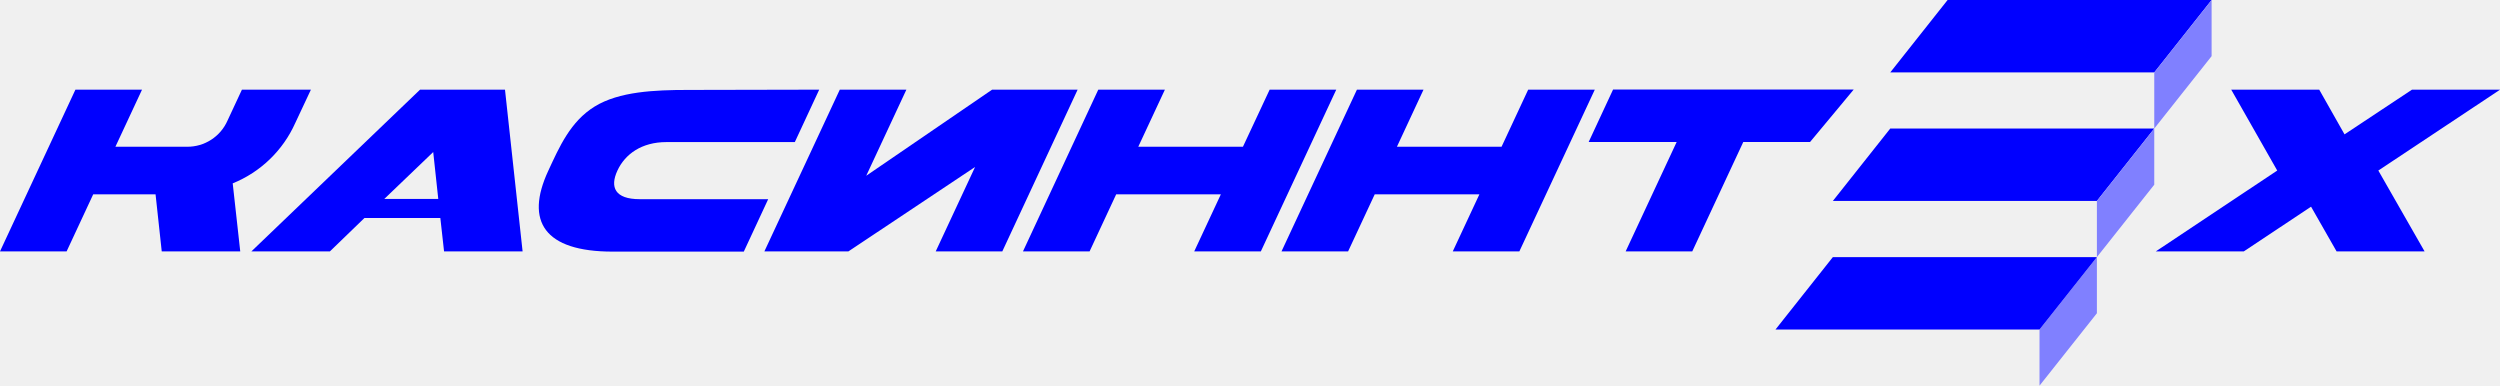
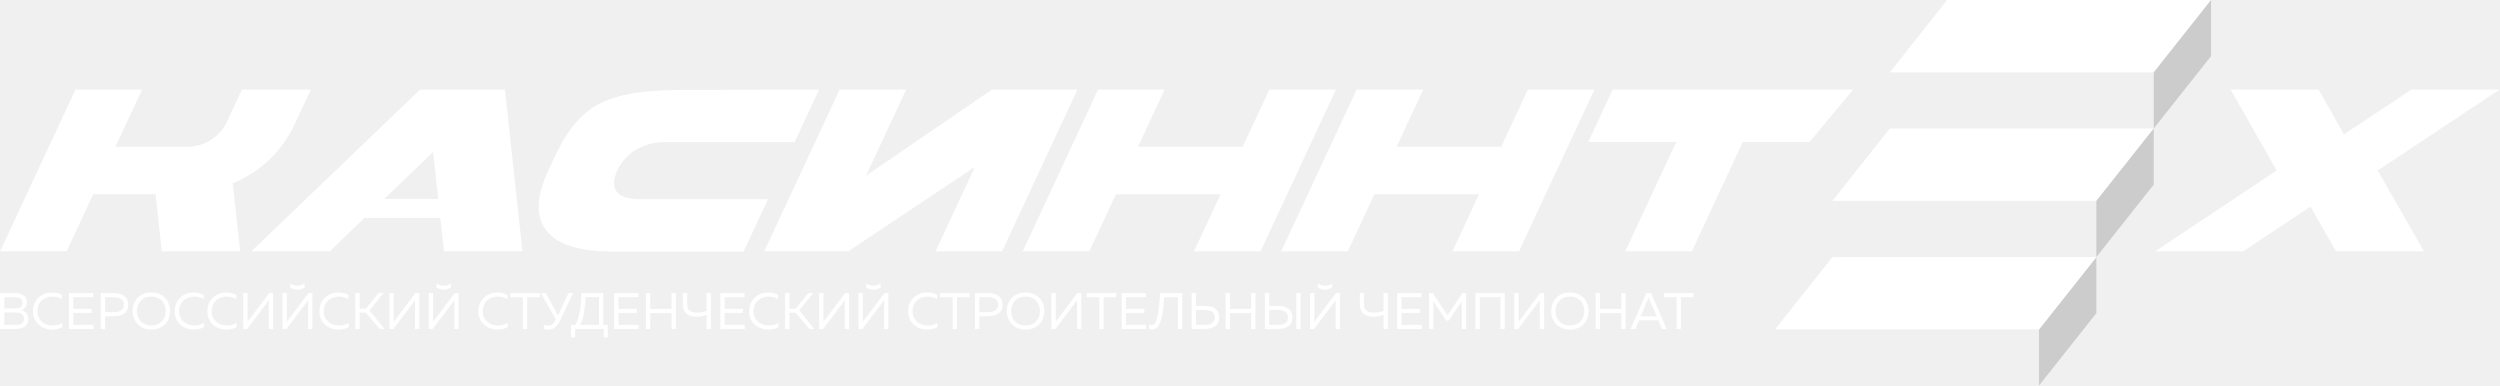
- <svg xmlns="http://www.w3.org/2000/svg" viewBox="0 0 905.96 139.75">
-   <defs>
-     <style>.cls-1{fill:blue;}.cls-2{fill:#8080ff;}</style>
-   </defs>
-   <g id="Слой_2" data-name="Слой 2">
-     <g id="Слой_1-2" data-name="Слой 1">
-       <path class="cls-1" d="M27.33,32.49H51.47L41.82,53.18H67.77a15.87,15.87,0,0,0,14.68-9.49l5.22-11.2h25L107,44.56A42.19,42.19,0,0,1,84.33,66.45L87.06,91.1H58.61L56.37,70.42H33.78L24.14,91.1H0Z" />
-       <path class="cls-1" d="M119.55,91.1H91.1l61.12-58.61H183l6.38,58.61H160.92L159.57,79h-27.5Zm39.27-19-1.83-17-17.74,17Z" />
-       <path class="cls-1" d="M296.87,32.49l-8.84,19H241.48c-9,0-15,4.4-17.75,10.35s-.95,10.34,8.1,10.34h46.55l-8.84,19H222c-24.74,0-31.83-11-23.31-29.3,4-8.62,8-17.86,16.83-23.29s21.66-6,33.81-6Z" />
-       <path class="cls-1" d="M359.52,32.49h31L363.22,91.1H339.09l14.27-30.6L307.45,91.1H277l27.33-58.61h24.13l-14.55,31.2Z" />
-       <path class="cls-1" d="M460.1,32.49h24.14L456.91,91.1H432.77l9.65-20.68H404.49L394.85,91.1H370.71L398,32.49h24.14l-9.65,20.69h37.93Z" />
-       <path class="cls-1" d="M553.79,32.49h24.14L550.59,91.1H526.46l9.65-20.68H498.18L488.53,91.1H464.4l27.33-58.61h24.13l-9.64,20.69h37.92Z" />
-       <path class="cls-1" d="M613.25,91.1H589.11L607.6,51.45H575.71l8.84-19h87.2l-15.81,19h-24.2Z" />
-       <path class="cls-1" d="M846.74,91.1l-9.25-16.2L813.12,91.1H781.23l44-29.3L808.56,32.49h31.89l9.17,16.2,24.45-16.2H906L861.87,61.8l16.76,29.3Z" />
-       <path class="cls-1" d="M780.67,46.58H685L664.2,72.82h95.68Z" />
-       <path class="cls-1" d="M801.45,0H705.78L685,26.24h95.68Z" />
-       <path class="cls-2" d="M780.67,26.24V46.58l20.78-26.23V0Z" />
-       <path class="cls-2" d="M759.88,72.82V93.17l20.79-26.24V46.58Z" />
-       <path class="cls-2" d="M739.09,119.41v20.34l20.79-26.23V93.17Z" />
-       <path class="cls-1" d="M759.88,93.17H664.2l-20.79,26.24h95.68Z" />
-     </g>
-   </g>
+ <svg xmlns="http://www.w3.org/2000/svg" width="3145" height="485" viewBox="0 0 3145 485" fill="none">
+   <path d="M2130.46 368.715V373.875H2114.6V413.864H2109.18V373.875H2093.31V368.715H2130.46Z" fill="white" />
+   <path d="M2051.35 413.864L2071.02 368.715H2077.02L2096.63 413.864H2090.83L2086.18 402.964H2061.87L2057.22 413.864H2051.35ZM2063.99 397.933H2084.05L2074.7 376.004C2074.44 375.423 2074.25 374.907 2073.99 374.262C2073.73 374.907 2073.54 375.423 2073.28 376.004L2063.99 397.933Z" fill="white" />
+   <path d="M2044.99 368.715V413.864H2039.57V393.805H2012.81V413.864H2007.39V368.715H2012.81V388.645H2039.57V368.715H2044.99Z" fill="white" />
+   <path d="M1951.32 391.29C1951.32 379.616 1959.13 367.941 1974.93 367.941C1990.73 367.941 1998.54 379.616 1998.54 391.29C1998.54 402.964 1990.73 414.638 1974.93 414.638C1959.13 414.638 1951.32 402.964 1951.32 391.29ZM1993.05 391.29C1993.05 382.002 1987.18 373.101 1974.93 373.101C1962.68 373.101 1956.81 382.002 1956.81 391.29C1956.81 400.578 1962.68 409.478 1974.93 409.478C1987.18 409.478 1993.05 400.578 1993.05 391.29Z" fill="white" />
+   <path d="M1942.51 413.864H1937.09V381.615V377.745L1909.94 413.864H1904.91V368.715H1910.33V400.9V404.77L1937.48 368.715H1942.51V413.864Z" fill="white" />
+   <path d="M1856.16 413.864V368.715H1892.99V413.864H1887.57V373.875H1861.58V413.864H1856.16Z" fill="white" />
+   <path d="M1844.27 368.715V413.864H1838.86V378.97L1822.67 403.222H1819.31L1803.12 378.97V413.864H1797.71V368.715H1802.35L1820.99 396.579L1839.63 368.715H1844.27Z" fill="white" />
+   <path d="M1788.15 368.715V373.875H1763.13V388.516H1786.22V393.676H1763.13V408.704H1788.54V413.864H1757.71V368.715H1788.15Z" fill="white" />
+   <path d="M1740.45 413.864V396.192C1735.87 397.74 1731.42 398.449 1727.23 398.449C1716.91 398.32 1710.59 393.289 1710.59 383.098V368.715H1716.01V383.356C1716.01 390.58 1720.97 393.225 1728.52 393.289C1732.39 393.289 1736.45 392.58 1740.45 391.032V368.715H1745.87V413.864H1740.45Z" fill="white" />
+   <path d="M1675.85 361.62C1672.95 363.684 1669.91 364.329 1666.82 364.329C1663.72 364.329 1660.69 363.684 1657.79 361.62V356.59C1661.01 358.718 1663.66 359.428 1666.82 359.428C1669.98 359.428 1672.62 358.718 1675.85 356.59V361.62ZM1685.65 413.864H1680.23V381.615V377.745L1653.08 413.864H1648.05V368.715H1653.47V400.9V404.77L1680.62 368.715H1685.65V413.864Z" fill="white" />
+   <path d="M1591.24 413.864V368.715H1596.65V384.775H1606.65C1617.1 384.775 1625.81 388 1625.81 399.287C1625.81 410.575 1617.1 413.864 1606.65 413.864H1591.24ZM1630.77 413.864V368.715H1636.19V413.864H1630.77ZM1596.65 408.704H1606.91C1614.33 408.704 1620.32 406.963 1620.32 399.287C1620.32 391.677 1614.26 389.935 1606.91 389.935H1596.65V408.704Z" fill="white" />
+   <path d="M1579.39 368.715V413.864H1573.98V393.805H1547.21V413.864H1541.79V368.715H1547.21V388.645H1573.98V368.715H1579.39Z" fill="white" />
+   <path d="M1499.15 413.864V368.715H1504.57V384.775H1514.56C1525.01 384.775 1533.72 388 1533.72 399.287C1533.72 410.575 1525.01 413.864 1514.56 413.864H1499.15ZM1504.57 408.704H1514.82C1522.24 408.704 1528.24 406.963 1528.24 399.287C1528.24 391.677 1522.17 389.935 1514.82 389.935H1504.57V408.704Z" fill="white" />
+   <path d="M1487.28 368.715V413.864H1481.86V373.875H1464.64C1462.83 394.45 1461.15 414.445 1449.35 414.509C1448.12 414.509 1446.77 414.316 1445.35 413.8V408.64C1446.25 408.962 1447.03 409.091 1448.45 409.091C1456.64 409.091 1457.93 388.645 1459.48 368.715H1487.28Z" fill="white" />
+   <path d="M1441.47 368.715V373.875H1416.45V388.516H1439.54V393.676H1416.45V408.704H1441.86V413.864H1411.03V368.715H1441.47Z" fill="white" />
+   <path d="M1404.22 368.715V373.875H1388.36V413.864H1382.94V373.875H1367.07V368.715H1404.22Z" fill="white" />
+   <path d="M1360.26 413.864H1354.84V381.615V377.745L1327.69 413.864H1322.66V368.715H1328.08V400.9V404.77L1355.23 368.715H1360.26V413.864Z" fill="white" />
+   <path d="M1266.59 391.29C1266.59 379.616 1274.4 367.941 1290.2 367.941C1306 367.941 1313.81 379.616 1313.81 391.29C1313.81 402.964 1306 414.638 1290.2 414.638C1274.4 414.638 1266.59 402.964 1266.59 391.29ZM1308.32 391.29C1308.32 382.002 1302.45 373.101 1290.2 373.101C1277.95 373.101 1272.08 382.002 1272.08 391.29C1272.08 400.578 1277.95 409.478 1290.2 409.478C1302.45 409.478 1308.32 400.578 1308.32 391.29Z" fill="white" />
+   <path d="M1241.96 368.715C1252.41 368.715 1261.11 372.005 1261.11 383.292C1261.11 394.579 1252.41 397.869 1241.96 397.869H1231.96V413.864H1226.54V368.715H1241.96ZM1255.63 383.292C1255.63 375.617 1249.63 373.875 1242.22 373.875H1231.96V392.709H1242.22C1249.57 392.709 1255.63 390.903 1255.63 383.292Z" fill="white" />
+   <path d="M1219.74 368.715V373.875H1203.87V413.864H1198.45V373.875H1182.59V368.715H1219.74Z" fill="white" />
+   <path d="M1142.45 391.612C1142.51 375.939 1154.44 367.941 1166.18 367.941C1170.7 367.941 1175.08 368.973 1178.89 370.973V376.391C1175.6 374.198 1171.34 373.101 1167.09 373.101C1157.73 373.101 1147.99 378.713 1147.93 391.612C1147.86 403.673 1157.93 409.478 1167.28 409.478C1171.92 409.478 1176.11 408.382 1179.21 406.189V411.607C1175.47 413.542 1170.95 414.638 1166.12 414.638C1154.77 414.638 1142.38 406.64 1142.45 391.612Z" fill="white" />
+   <path d="M1107.77 361.62C1104.87 363.684 1101.84 364.329 1098.74 364.329C1095.64 364.329 1092.61 363.684 1089.71 361.62V356.59C1092.94 358.718 1095.58 359.428 1098.74 359.428C1101.9 359.428 1104.55 358.718 1107.77 356.59V361.62ZM1117.57 413.864H1112.16V381.615V377.745L1085 413.864H1079.97V368.715H1085.39V400.9V404.77L1112.54 368.715H1117.57V413.864Z" fill="white" />
+   <path d="M1068.13 413.864H1062.71V381.615V377.745L1035.56 413.864H1030.53V368.715H1035.94V400.9V404.77L1063.1 368.715H1068.13V413.864Z" fill="white" />
+   <path d="M987.633 413.864V368.715H993.051V388.323H1000.73L1016.92 368.715H1023.11L1005.37 390.451L1024.46 413.864H1018.27L1000.92 393.418H993.051V413.864H987.633Z" fill="white" />
+   <path d="M942.464 391.612C942.528 375.939 954.46 367.941 966.199 367.941C970.714 367.941 975.1 368.973 978.905 370.973V376.391C975.616 374.198 971.359 373.101 967.102 373.101C957.75 373.101 948.011 378.713 947.946 391.612C947.882 403.673 957.943 409.478 967.296 409.478C971.939 409.478 976.132 408.382 979.228 406.189V411.607C975.487 413.542 970.972 414.638 966.135 414.638C954.783 414.638 942.399 406.64 942.464 391.612Z" fill="white" />
+   <path d="M936.635 368.715V373.875H911.609V388.516H934.7V393.676H911.609V408.704H937.022V413.864H906.191V368.715H936.635Z" fill="white" />
+   <path d="M888.934 413.864V396.192C884.354 397.74 879.904 398.449 875.711 398.449C865.392 398.32 859.071 393.289 859.071 383.098V368.715H864.489V383.356C864.489 390.58 869.455 393.225 877.001 393.289C880.871 393.289 884.935 392.58 888.934 391.032V368.715H894.351V413.864H888.934Z" fill="white" />
+   <path d="M850.195 368.715V413.864H844.777V393.805H818.01V413.864H812.592V368.715H818.01V388.645H844.777V368.715H850.195Z" fill="white" />
+   <path d="M803.039 368.715V373.875H778.014V388.516H801.105V393.676H778.014V408.704H803.426V413.864H772.596V368.715H803.039Z" fill="white" />
+   <path d="M718.38 424.506V408.704H723.862C729.667 398.191 731.215 382.582 731.215 368.715H758.949V408.704H764.625V424.506H759.465V413.864H723.54V424.506H718.38ZM736.762 373.875C736.052 386.065 734.44 399.803 729.925 408.704H753.532V373.875H736.762Z" fill="white" />
+   <path d="M704.437 403.609C700.245 412.445 695.214 414.638 690.248 414.638C688.248 414.638 686.055 414.316 684.12 413.735V408.64C685.604 409.091 687.474 409.478 689.28 409.478C692.569 409.478 695.601 408.833 698.374 403.544L699.148 401.867L680.508 368.715H686.507L702.051 396.772L715.08 368.715H720.884L704.437 403.609Z" fill="white" />
+   <path d="M679.121 368.715V373.875H663.254V413.864H657.836V373.875H641.97V368.715H679.121Z" fill="white" />
+   <path d="M601.831 391.612C601.896 375.939 613.828 367.941 625.567 367.941C630.082 367.941 634.468 368.973 638.273 370.973V376.391C634.984 374.198 630.727 373.101 626.47 373.101C617.117 373.101 607.378 378.713 607.314 391.612C607.249 403.673 617.311 409.478 626.663 409.478C631.307 409.478 635.5 408.382 638.595 406.189V411.607C634.855 413.542 630.34 414.638 625.502 414.638C614.151 414.638 601.767 406.64 601.831 391.612Z" fill="white" />
+   <path d="M567.155 361.62C564.252 363.684 561.221 364.329 558.125 364.329C555.029 364.329 551.998 363.684 549.095 361.62V356.59C552.32 358.718 554.965 359.428 558.125 359.428C561.285 359.428 563.93 358.718 567.155 356.59V361.62ZM576.959 413.864H571.541V381.615V377.745L544.387 413.864H539.356V368.715H544.774V400.9V404.77L571.928 368.715H576.959V413.864Z" fill="white" />
+   <path d="M527.514 413.864H522.096V381.615V377.745L494.942 413.864H489.911V368.715H495.329V400.9V404.77L522.483 368.715H527.514V413.864Z" fill="white" />
+   <path d="M447.018 413.864V368.715H452.435V388.323H460.111L476.3 368.715H482.492L464.755 390.451L483.846 413.864H477.654L460.304 393.418H452.435V413.864H447.018Z" fill="white" />
+   <path d="M401.848 391.612C401.912 375.939 413.845 367.941 425.583 367.941C430.098 367.941 434.484 368.973 438.29 370.973V376.391C435 374.198 430.743 373.101 426.486 373.101C417.134 373.101 407.395 378.713 407.33 391.612C407.266 403.673 417.328 409.478 426.68 409.478C431.324 409.478 435.516 408.382 438.612 406.189V411.607C434.871 413.542 430.356 414.638 425.519 414.638C414.167 414.638 401.783 406.64 401.848 391.612Z" fill="white" />
+   <path d="M383.233 361.62C380.331 363.684 377.3 364.329 374.204 364.329C371.108 364.329 368.076 363.684 365.174 361.62V356.59C368.399 358.718 371.043 359.428 374.204 359.428C377.364 359.428 380.008 358.718 383.233 356.59V361.62ZM393.037 413.864H387.619V381.615V377.745L360.465 413.864H355.435V368.715H360.852V400.9V404.77L388.006 368.715H393.037V413.864Z" fill="white" />
+   <path d="M343.593 413.864H338.175V381.615V377.745L311.021 413.864H305.99V368.715H311.408V400.9V404.77L338.562 368.715H343.593V413.864Z" fill="white" />
+   <path d="M260.821 391.612C260.885 375.939 272.817 367.941 284.556 367.941C289.071 367.941 293.457 368.973 297.262 370.973V376.391C293.973 374.198 289.716 373.101 285.459 373.101C276.107 373.101 266.367 378.713 266.303 391.612C266.238 403.673 276.3 409.478 285.652 409.478C290.296 409.478 294.489 408.382 297.585 406.189V411.607C293.844 413.542 289.329 414.638 284.492 414.638C273.14 414.638 260.756 406.64 260.821 391.612Z" fill="white" />
+   <path d="M219.816 391.612C219.88 375.939 231.812 367.941 243.551 367.941C248.066 367.941 252.452 368.973 256.257 370.973V376.391C252.968 374.198 248.711 373.101 244.454 373.101C235.102 373.101 225.363 378.713 225.298 391.612C225.234 403.673 235.295 409.478 244.648 409.478C249.291 409.478 253.484 408.382 256.58 406.189V411.607C252.839 413.542 248.324 414.638 243.487 414.638C232.135 414.638 219.751 406.64 219.816 391.612Z" fill="white" />
+   <path d="M166.781 391.29C166.781 379.616 174.585 367.941 190.387 367.941C206.19 367.941 213.994 379.616 213.994 391.29C213.994 402.964 206.19 414.638 190.387 414.638C174.585 414.638 166.781 402.964 166.781 391.29ZM208.512 391.29C208.512 382.002 202.642 373.101 190.387 373.101C178.133 373.101 172.263 382.002 172.263 391.29C172.263 400.578 178.133 409.478 190.387 409.478C202.642 409.478 208.512 400.578 208.512 391.29Z" fill="white" />
+   <path d="M142.144 368.715C152.593 368.715 161.3 372.005 161.3 383.292C161.3 394.579 152.593 397.869 142.144 397.869H132.147V413.864H126.729V368.715H142.144ZM155.818 383.292C155.818 375.617 149.82 373.875 142.402 373.875H132.147V392.709H142.402C149.755 392.709 155.818 390.903 155.818 383.292Z" fill="white" />
+   <path d="M117.176 368.715V373.875H92.151V388.516H115.241V393.676H92.151V408.704H117.563V413.864H86.733V368.715H117.176Z" fill="white" />
+   <path d="M41.563 391.612C41.628 375.939 53.56 367.941 65.299 367.941C69.814 367.941 74.2 368.973 78.005 370.973V376.391C74.716 374.198 70.459 373.101 66.202 373.101C56.85 373.101 47.11 378.713 47.046 391.612C46.981 403.673 57.043 409.478 66.395 409.478C71.039 409.478 75.232 408.382 78.328 406.189V411.607C74.587 413.542 70.072 414.638 65.234 414.638C53.883 414.638 41.499 406.64 41.563 391.612Z" fill="white" />
+   <path d="M18.511 368.715C27.734 368.715 33.862 372.521 33.862 380.131C33.862 385.872 30.185 389.097 26.638 390.129C30.379 391.161 35.668 394.128 35.668 401.48C35.668 411.736 25.606 413.864 19.027 413.864H0V368.715H18.511ZM28.379 380.905C28.379 375.552 24.445 373.875 18.06 373.875H5.418V387.936H19.543C24.251 387.936 28.379 386.065 28.379 380.905ZM30.185 400.9C30.185 393.87 23.735 393.096 19.414 393.096H5.418V408.704H17.931C23.606 408.704 30.185 408.317 30.185 400.9Z" fill="white" />
+   <path d="M94.926 112.756H178.704L145.214 184.561H235.273C246.057 184.662 256.633 181.595 265.689 175.74C274.746 169.885 281.884 161.5 286.219 151.626L304.335 112.756H391.097L371.42 154.645C355.991 189.18 327.797 216.404 292.744 230.614L302.218 316.161H203.483L195.709 244.392H117.311L83.856 316.161H0.078L94.926 112.756Z" fill="white" />
+   <path d="M414.975 316.161H316.239L528.355 112.756H635.177L657.318 316.161H558.548L553.863 274.169H458.425L414.975 316.161ZM551.26 250.222L544.909 191.224L483.343 250.222H551.26Z" fill="white" />
+   <path d="M1030.36 112.756L999.681 178.696H838.13C806.895 178.696 786.073 193.966 776.529 214.615C766.985 235.264 773.232 250.5 804.64 250.5H966.191L935.512 316.439H770.525C684.665 316.439 660.059 278.264 689.628 214.754C703.51 184.838 717.392 152.771 748.036 133.926C778.68 115.082 823.207 113.103 865.373 113.103L1030.36 112.756Z" fill="white" />
+   <path d="M1247.79 112.756H1355.37L1260.63 316.161H1176.88L1226.41 209.965L1067.08 316.161H961.401L1056.25 112.756H1139.99L1089.5 221.035L1247.79 112.756Z" fill="white" />
+   <path d="M1596.85 112.756H1680.62L1585.78 316.161H1502L1535.49 244.392H1403.85L1370.4 316.161H1286.62L1381.33 112.756H1465.11L1431.62 184.56H1563.25L1596.85 112.756Z" fill="white" />
+   <path d="M1922 112.756H2005.77L1910.89 316.161H1827.15L1860.64 244.392H1729L1695.51 316.161H1611.77L1706.62 112.756H1790.36L1756.91 184.56H1888.51L1922 112.756Z" fill="white" />
+   <path d="M2128.35 316.161H2044.57L2108.74 178.556H1998.07L2028.75 112.617H2331.37L2276.51 178.556H2192.52L2128.35 316.161Z" fill="white" />
+   <path d="M2938.68 316.161L2906.57 259.939L2822 316.161H2711.33L2864.03 214.476L2806.17 112.756H2916.85L2948.67 168.978L3033.52 112.756H3144.34L2991.18 214.476L3049.35 316.161H2938.68Z" fill="white" />
+   <path d="M2709.38 161.656H2377.36L2305.17 252.721H2637.23L2709.38 161.656Z" fill="white" />
+   <path d="M2781.5 0H2449.47L2377.36 91.066H2709.41L2781.5 0Z" fill="white" />
+   <path d="M2709.38 91.066V161.655L2781.5 70.624V0L2709.38 91.066Z" fill="#CCCCCC" />
+   <path d="M2637.23 252.721V323.345L2709.38 232.28V161.656L2637.23 252.721Z" fill="#CCCCCC" />
+   <path d="M2565.08 414.41V485L2637.23 393.969V323.345L2565.08 414.41Z" fill="#CCCCCC" />
+   <path d="M2637.23 323.345H2305.17L2233.02 414.41H2565.08L2637.23 323.345Z" fill="white" />
</svg>
